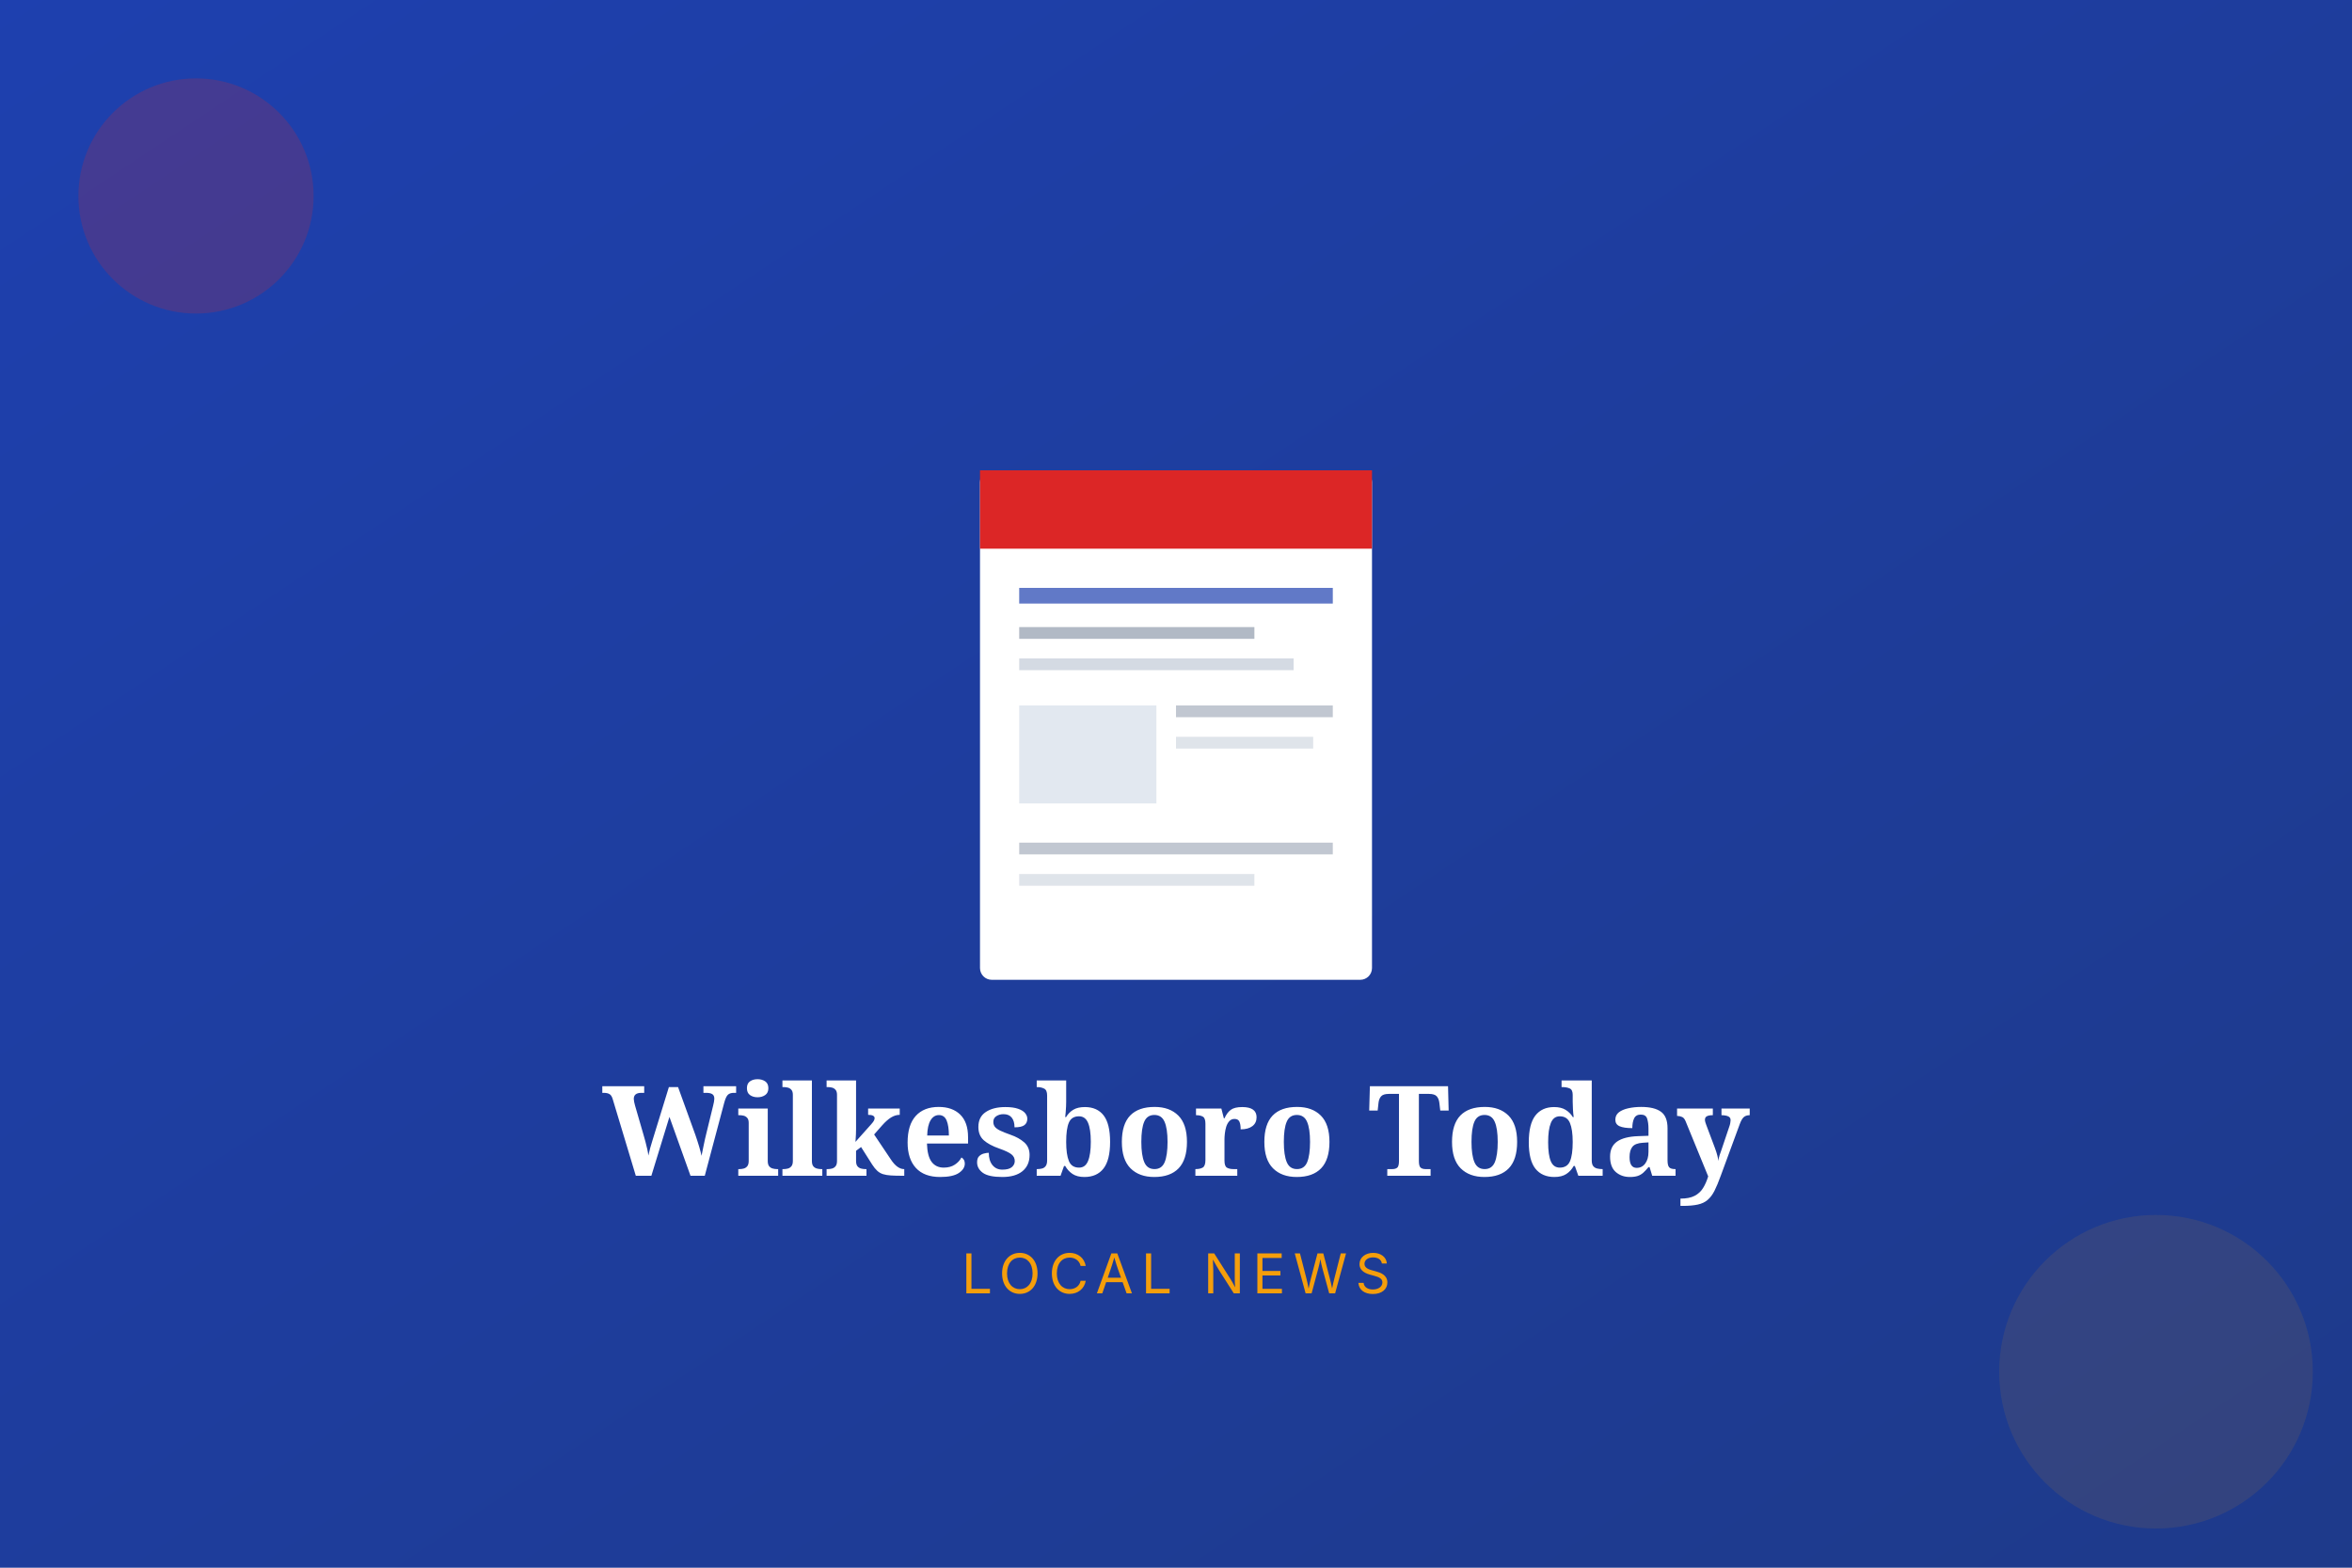
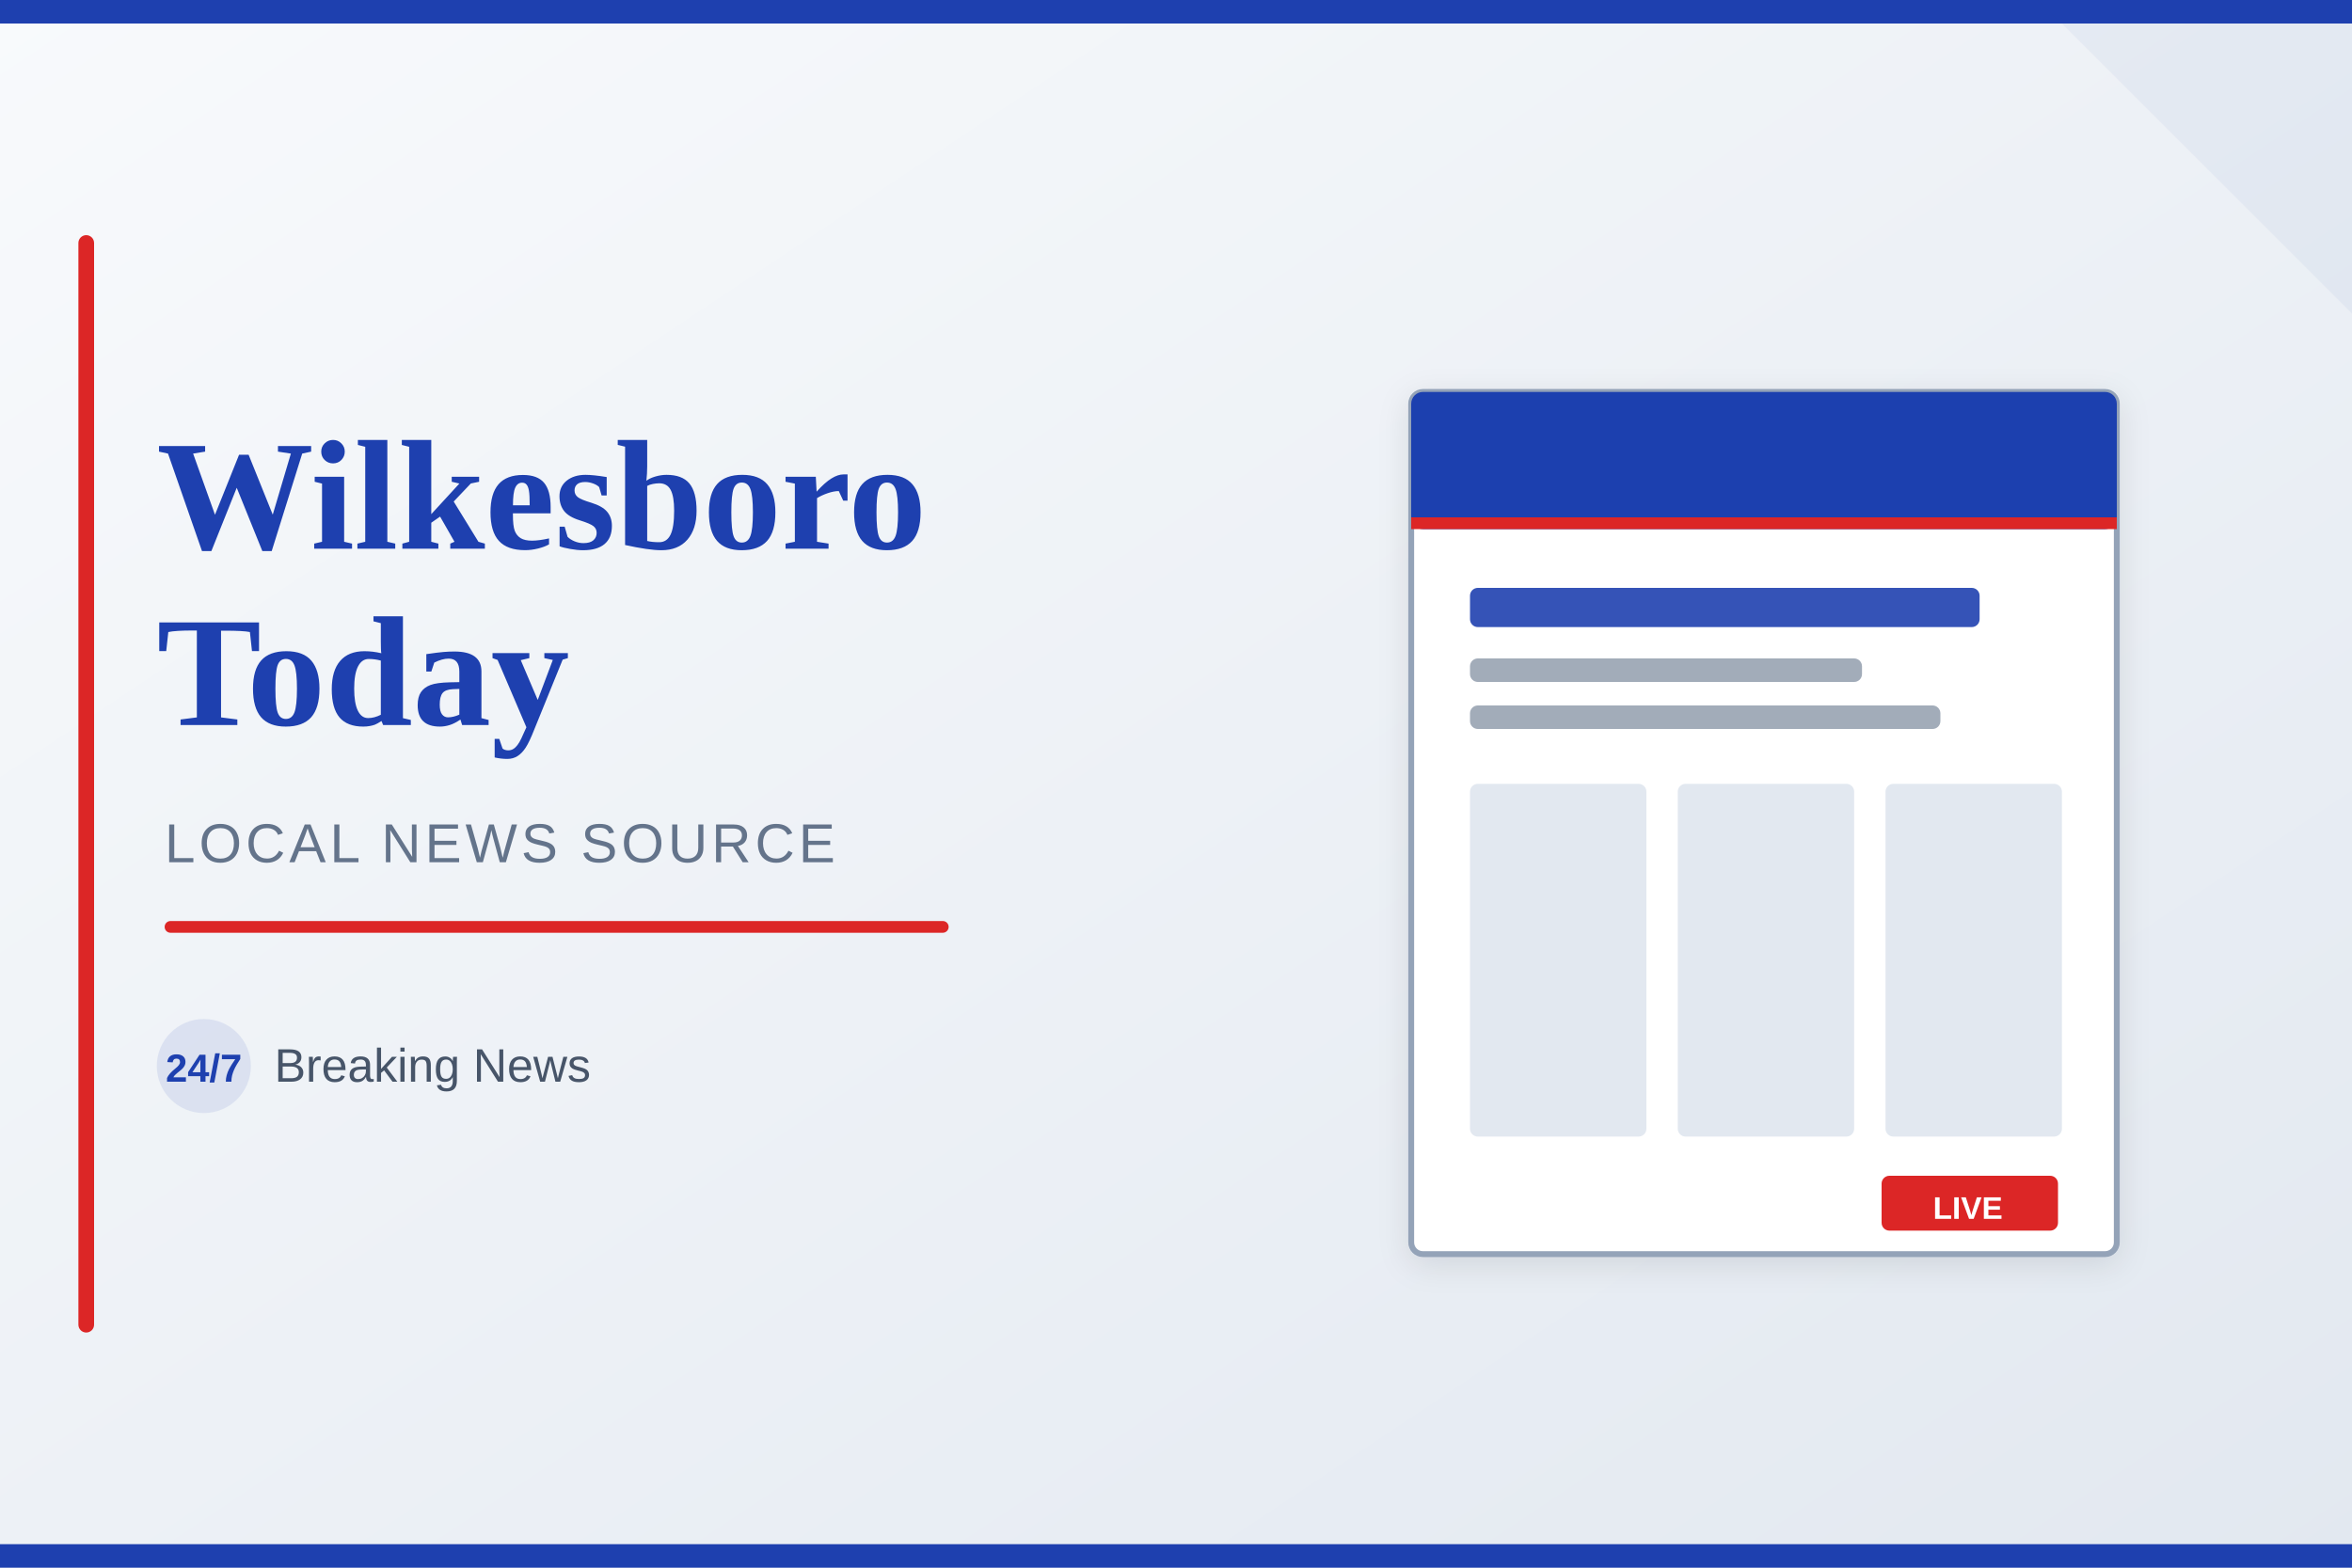
- <svg xmlns="http://www.w3.org/2000/svg" viewBox="0 0 600 400">
+ <svg xmlns="http://www.w3.org/2000/svg" viewBox="0 0 600 400" width="600" height="400">
  <defs>
-     <linearGradient id="thumbGrad" x1="0%" y1="0%" x2="100%" y2="100%">
-       <stop offset="0%" style="stop-color:#1e40af;stop-opacity:1" />
-       <stop offset="100%" style="stop-color:#1e3a8a;stop-opacity:1" />
+     <linearGradient id="bgGradientThumb" x1="0%" y1="0%" x2="100%" y2="100%">
+       <stop offset="0%" style="stop-color:#f8fafc;stop-opacity:1" />
+       <stop offset="100%" style="stop-color:#e2e8f0;stop-opacity:1" />
    </linearGradient>
+     <filter id="shadowThumb" x="-20%" y="-20%" width="140%" height="140%">
+       <feDropShadow dx="0" dy="2" stdDeviation="4" flood-color="#000" flood-opacity="0.1" />
+     </filter>
  </defs>
-   <rect width="600" height="400" fill="url(#thumbGrad)" />
-   <g transform="translate(250, 120)">
-     <rect x="0" y="0" width="100" height="130" fill="#ffffff" rx="3" />
-     <rect x="0" y="0" width="100" height="20" fill="#dc2626" />
-     <rect x="10" y="30" width="80" height="4" fill="#1e40af" opacity="0.7" />
-     <rect x="10" y="40" width="60" height="3" fill="#64748b" opacity="0.5" />
-     <rect x="10" y="48" width="70" height="3" fill="#94a3b8" opacity="0.4" />
-     <rect x="10" y="60" width="35" height="25" fill="#e2e8f0" />
-     <rect x="50" y="60" width="40" height="3" fill="#64748b" opacity="0.4" />
-     <rect x="50" y="68" width="35" height="3" fill="#94a3b8" opacity="0.3" />
-     <rect x="10" y="95" width="80" height="3" fill="#64748b" opacity="0.4" />
-     <rect x="10" y="103" width="60" height="3" fill="#94a3b8" opacity="0.3" />
+   <rect width="600" height="400" fill="url(#bgGradientThumb)" />
+   <rect x="0" y="0" width="600" height="6" fill="#1e40af" />
+   <rect x="20" y="60" width="4" height="280" fill="#dc2626" rx="2" />
+   <g transform="translate(40, 80)">
+     <g transform="translate(320, 20)" filter="url(#shadowThumb)">
+       <rect x="0" y="0" width="180" height="220" fill="#fff" rx="3" stroke="#94a3b8" stroke-width="1.5" />
+       <rect x="0" y="0" width="180" height="35" fill="#1e40af" rx="3" />
+       <rect x="0" y="32" width="180" height="3" fill="#dc2626" />
+       <rect x="15" y="50" width="130" height="10" fill="#1e40af" rx="2" opacity="0.9" />
+       <rect x="15" y="68" width="100" height="6" fill="#64748b" rx="2" opacity="0.6" />
+       <rect x="15" y="80" width="120" height="6" fill="#64748b" rx="2" opacity="0.6" />
+       <rect x="15" y="100" width="45" height="90" fill="#e2e8f0" rx="2" />
+       <rect x="68" y="100" width="45" height="90" fill="#e2e8f0" rx="2" />
+       <rect x="121" y="100" width="45" height="90" fill="#e2e8f0" rx="2" />
+       <rect x="120" y="200" width="45" height="14" fill="#dc2626" rx="2" />
+       <text x="142" y="211" font-family="Arial, sans-serif" font-size="8" font-weight="bold" fill="#fff" text-anchor="middle">LIVE</text>
+     </g>
+     <text x="0" y="60" font-family="Georgia, 'Times New Roman', serif" font-size="40" font-weight="bold" fill="#1e40af">Wilkesboro</text>
+     <text x="0" y="105" font-family="Georgia, 'Times New Roman', serif" font-size="40" font-weight="bold" fill="#1e40af">Today</text>
+     <text x="2" y="140" font-family="Arial, sans-serif" font-size="14" fill="#64748b" letter-spacing="1">LOCAL NEWS SOURCE</text>
+     <rect x="2" y="155" width="200" height="3" fill="#dc2626" rx="1.5" />
+     <g transform="translate(0, 180)">
+       <circle cx="12" cy="12" r="12" fill="#1e40af" opacity="0.1" />
+       <text x="12" y="16" font-family="Arial, sans-serif" font-size="10" font-weight="bold" fill="#1e40af" text-anchor="middle">24/7</text>
+       <text x="30" y="16" font-family="Arial, sans-serif" font-size="12" fill="#475569">Breaking News</text>
+     </g>
  </g>
-   <text x="300" y="300" font-family="Georgia, serif" font-size="32" font-weight="bold" fill="#ffffff" text-anchor="middle">Wilkesboro Today</text>
-   <text x="300" y="330" font-family="Inter, sans-serif" font-size="14" fill="#f59e0b" text-anchor="middle" letter-spacing="2">LOCAL NEWS</text>
-   <circle cx="50" cy="50" r="30" fill="#dc2626" opacity="0.2" />
-   <circle cx="550" cy="350" r="40" fill="#f59e0b" opacity="0.1" />
+   <rect x="0" y="394" width="600" height="6" fill="#1e40af" />
+   <polygon points="520,0 600,0 600,80" fill="#1e40af" opacity="0.05" />
</svg>
